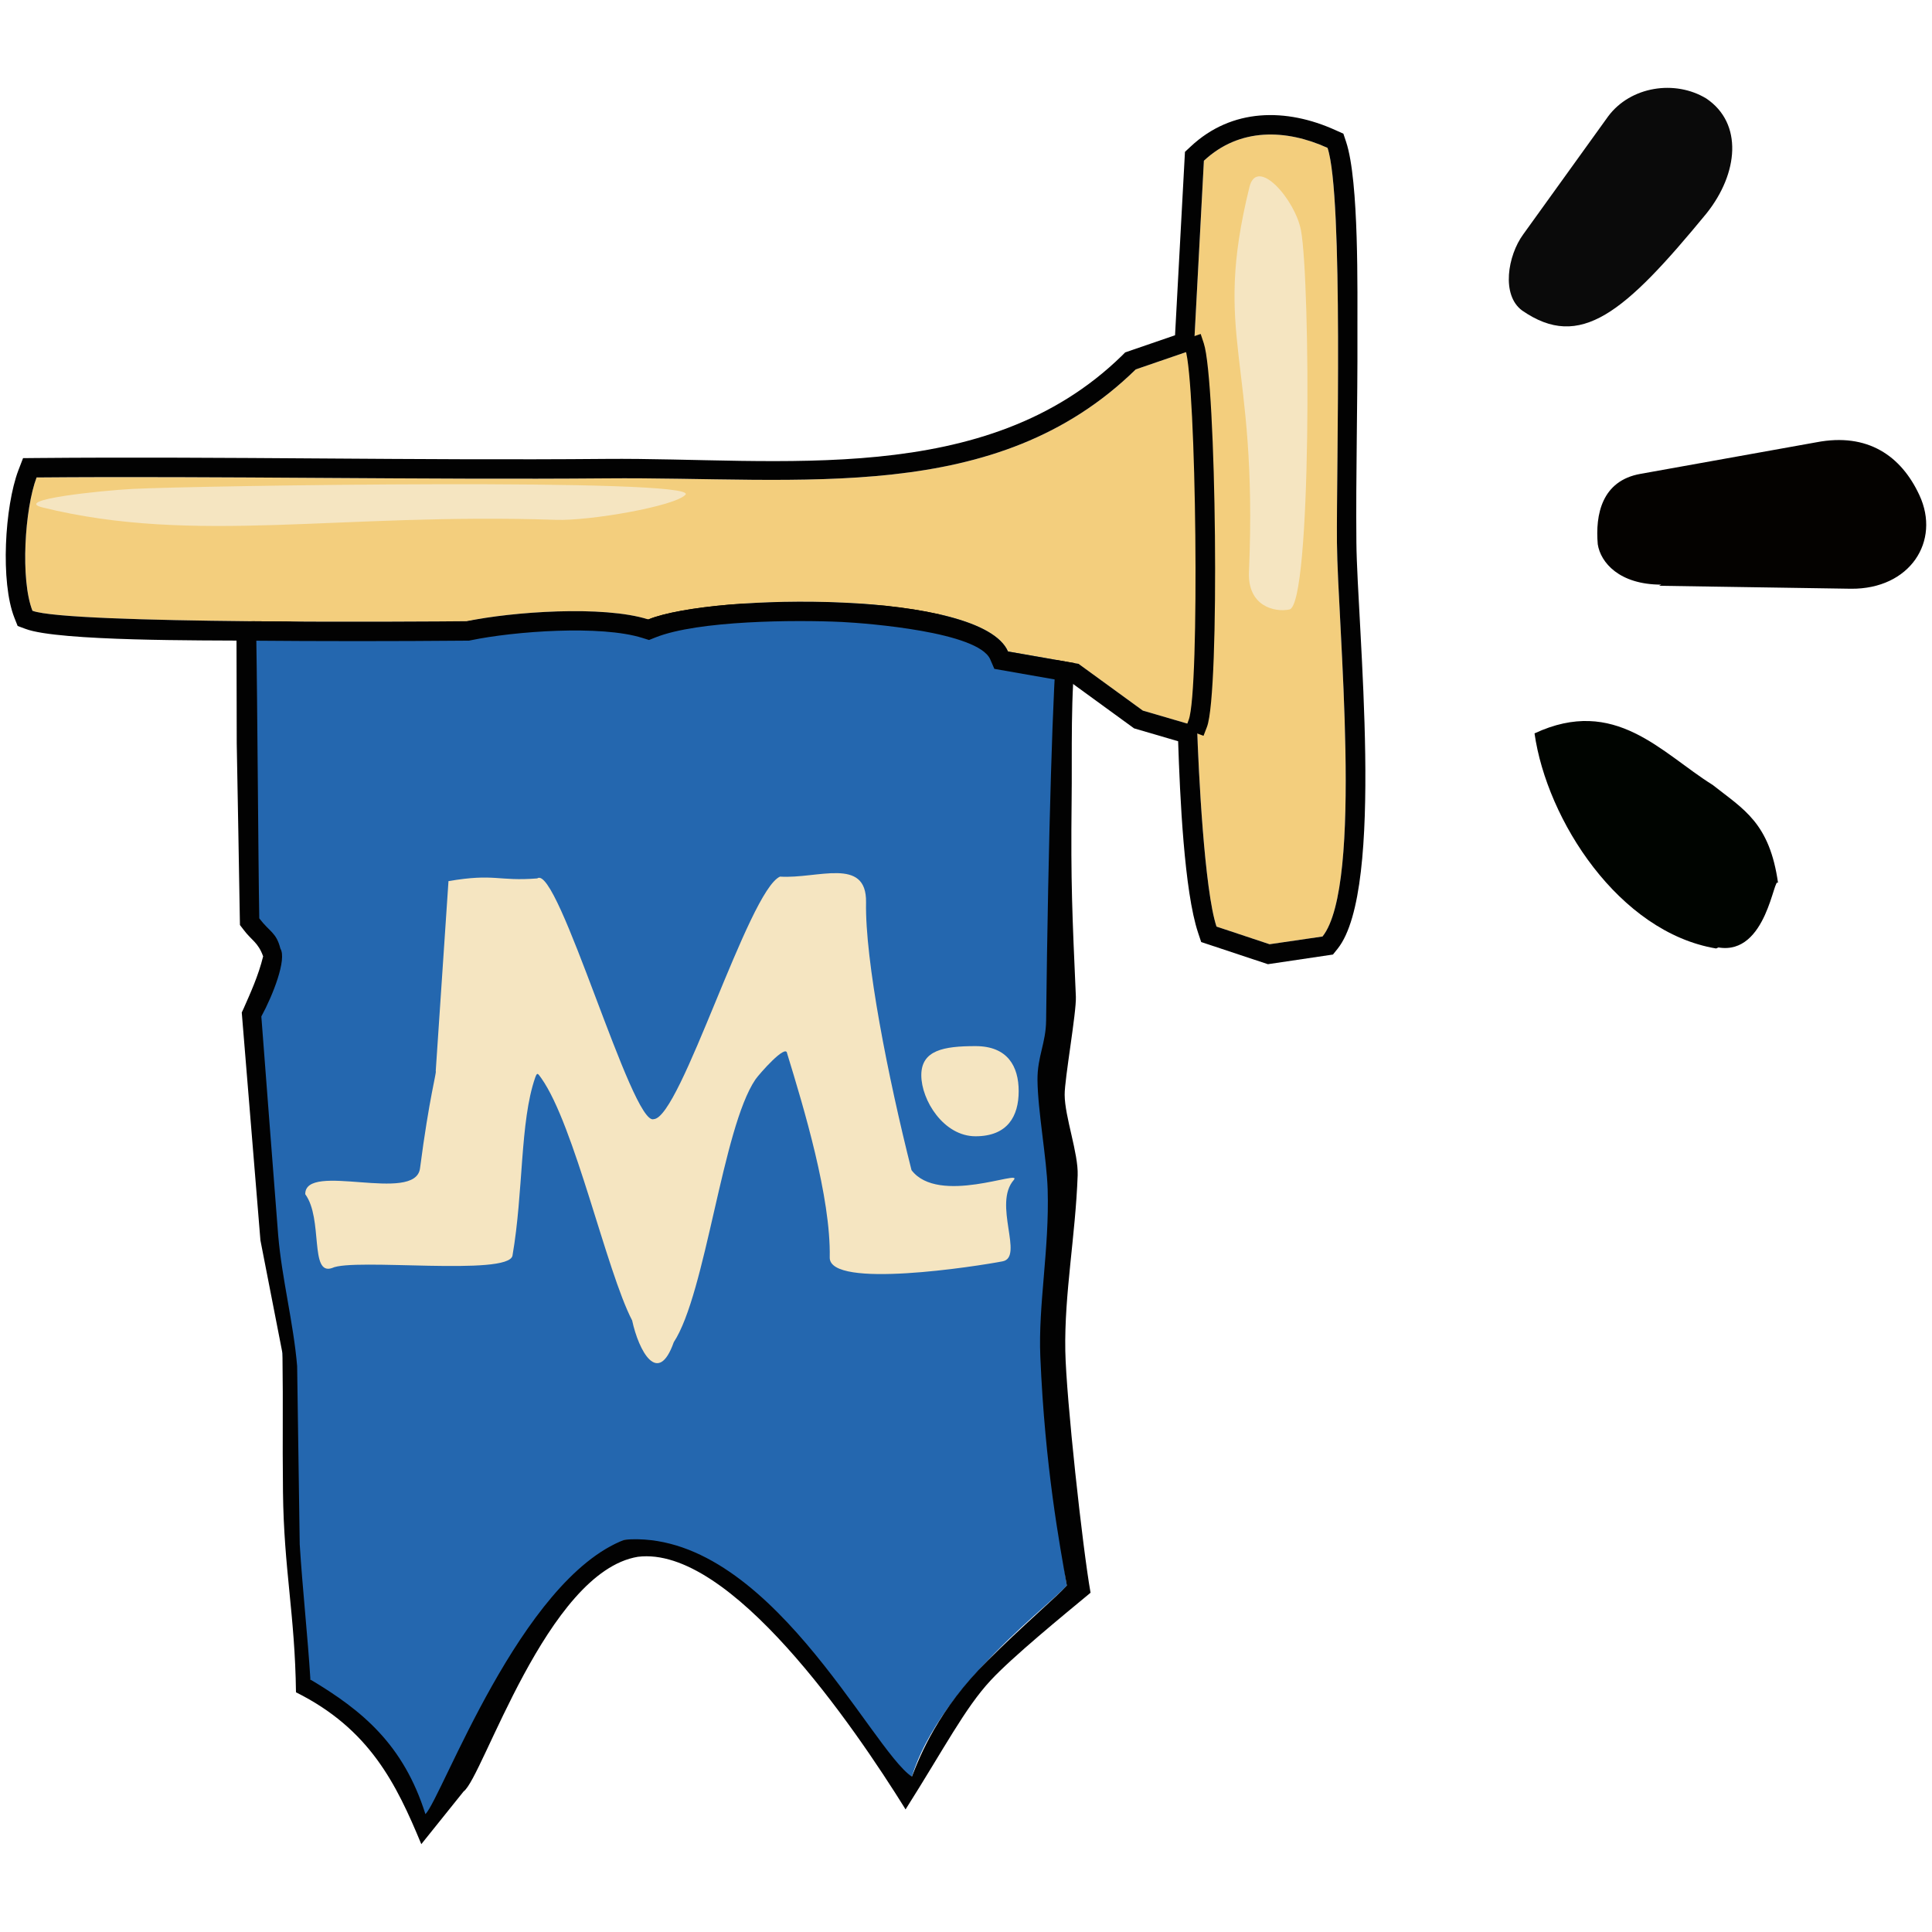
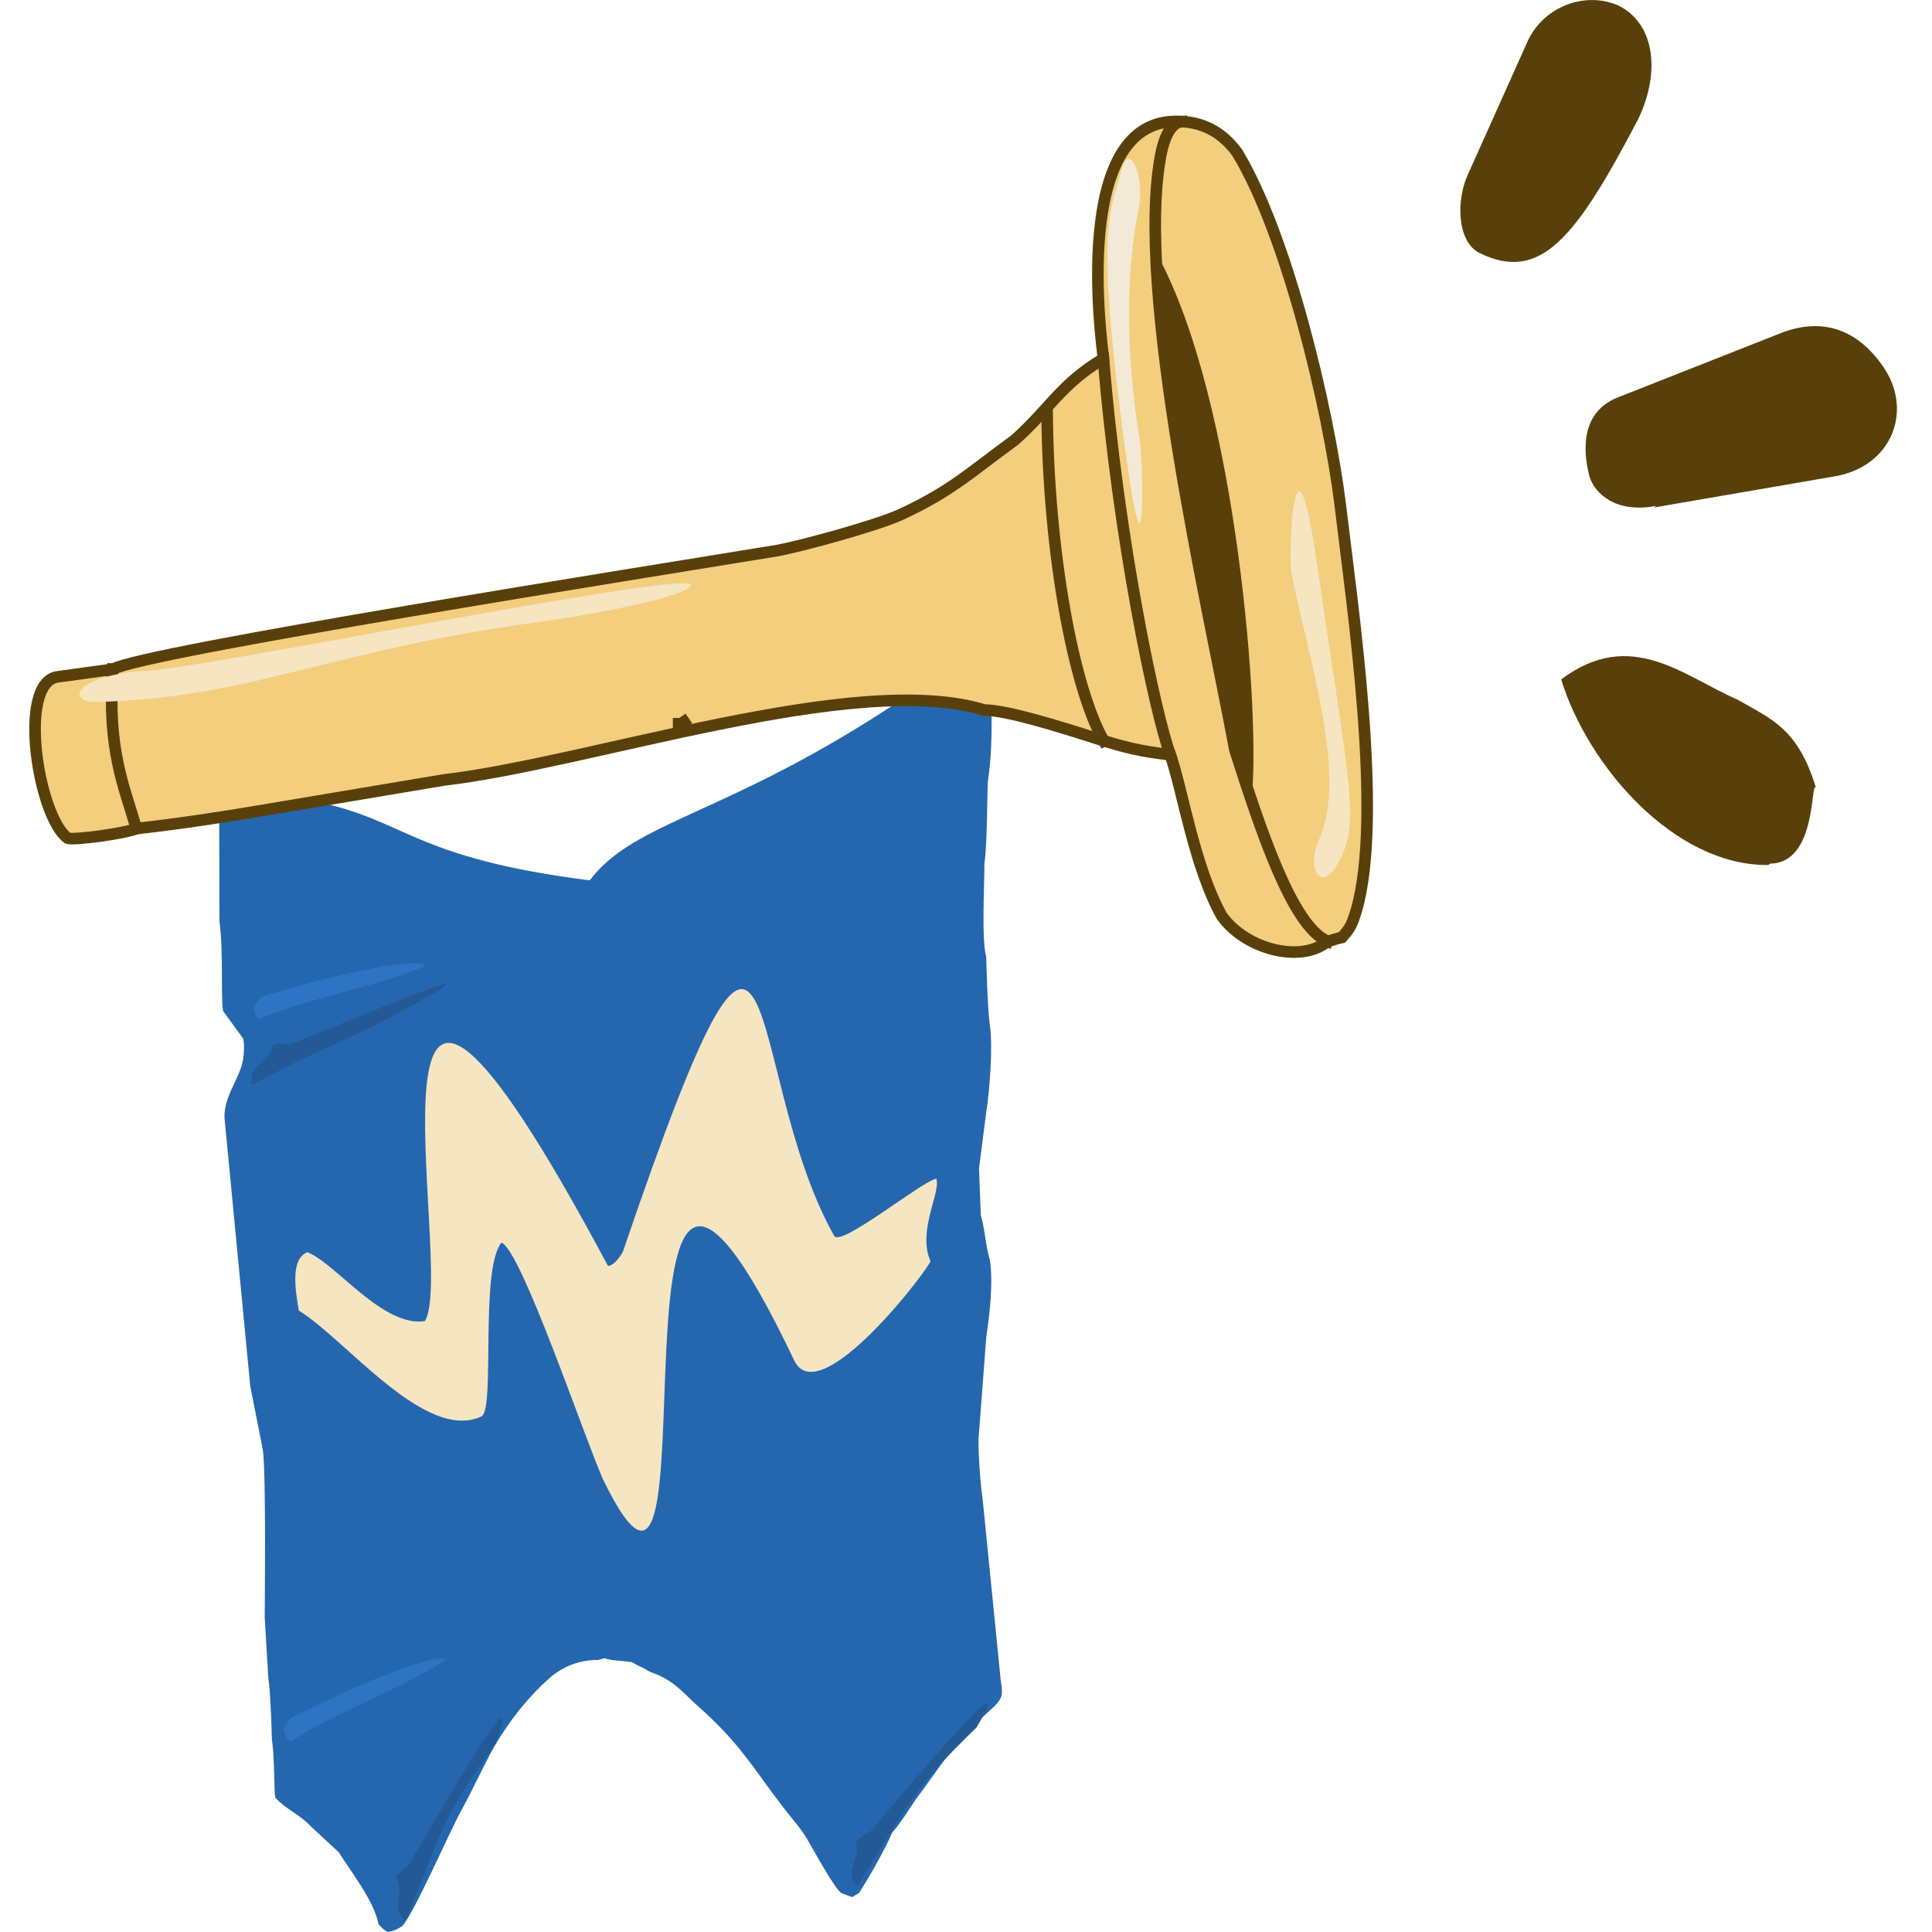
<svg xmlns="http://www.w3.org/2000/svg" xml:space="preserve" width="150px" height="150px" version="1.1" shape-rendering="geometricPrecision" text-rendering="geometricPrecision" image-rendering="optimizeQuality" fill-rule="evenodd" clip-rule="evenodd" viewBox="0 0 150 150">
-   <g id="Layer_x0020_3">
-     <path fill="#2467AF" d="M82.61 49.7c-1.04,-1.6 -6.36,-2.98 -10.65,-2.79 -5.86,0.27 -13.82,-1.27 -19.9,1.63 -3.93,-0.11 -7.39,-1.87 -12.78,0.09 -6.98,1.55 -14.4,-0.95 -20.11,0.43 0.09,4.43 0.28,17.91 0.36,22.34 0.85,1.13 1.82,0.58 2.01,1.97 -0.1,1.54 -0.75,3.17 -1.61,4.73l2.79 37.56c0.2,6.63 0.28,10.25 0.85,13.44 0.69,3.9 6.54,2.17 9.53,13.13 1.26,-1.27 9.43,-18.75 15.4,-22.69 9.4,0.9 18.46,13.69 21.81,20.94 0.55,-8.01 10.88,-15.54 12.52,-17.38 -1.89,-10.66 -0.95,-68.27 -0.22,-73.4z" />
-     <path fill="#020202" d="M82.09 49.95c-1.04,-1.6 -5.48,-2.41 -9.77,-2.22 -5.87,0.27 -15.62,-1.87 -21.7,1.03 -3.92,-0.11 -7,-1.75 -12.39,0.22 -6.98,1.55 -12.63,-0.68 -18.33,0.7 0.08,4.43 0.15,17.19 0.23,21.62 0.81,1.07 1.32,1.08 1.64,2.35 0.51,0.82 -0.57,3.6 -1.48,5.27 0.43,5.67 0.87,11.33 1.31,17 0.28,3.32 1.19,6.82 1.47,10.14l0.2 13.84c0.21,3.38 0.62,7.12 0.83,10.5 4.03,2.4 7.23,5.05 8.93,10.45 1.28,-1.29 7.38,-18.23 15.47,-21.31 11.07,-0.89 19.12,16.31 22.3,18.4 0.64,-1.67 2.06,-5.21 5.86,-8.99 2.66,-2.66 5.44,-5.03 6.17,-5.85 -0.56,-3.17 -1.7,-9.22 -2.06,-17.77 -0.17,-4.02 0.71,-8.36 0.57,-12.98 -0.07,-2.39 -0.77,-6.12 -0.79,-8.51 -0.01,-1.82 0.65,-2.83 0.67,-4.61 0.16,-14.01 0.55,-27.05 0.87,-29.28zm-31.76 -1.86c5.9,-2.74 16.63,0.31 21.92,-1.87 2.95,-0.13 9.32,0.15 11.11,2.92l0.3 0.47 -0.08 0.56c-0.49,3.47 -0.33,8.46 -0.38,12.03 -0.07,6.34 0.05,8.8 0.33,15.18 0.05,1.22 -0.88,6.4 -0.87,7.62 0.01,1.72 1.07,4.54 1.01,6.25 -0.17,4.72 -1.04,9.17 -0.96,13.63 0.07,3.68 1.34,15.29 1.96,18.78 -2.1,1.74 -6.1,5.01 -7.76,6.81 -1.99,2.14 -3.58,5.24 -6.6,10.01 -4.03,-6.47 -13.62,-20.51 -20.79,-19.61 -7.06,1.17 -12.04,17.16 -13.52,18.21l-3.29 4.1c-1.95,-4.71 -4.03,-8.95 -9.73,-11.79 -0.08,-6.07 -0.94,-9.51 -1.01,-15.56 -0.05,-4.64 0.02,-6.11 -0.04,-10.77l-1.71 -8.76 -1.45 -17.69 0.14 -0.3c0.51,-1.16 1.15,-2.54 1.52,-4.06 -0.39,-1.09 -0.91,-1.25 -1.5,-2.04l-0.3 -0.39 -0.01 -0.48c-0.08,-4.55 -0.15,-9.08 -0.24,-13.62l-0.02 -9.21 1.18 -0.29c1.25,-0.3 9.46,0.83 16.8,-0.01 6.28,-0.85 9.69,-0.65 13.99,-0.12z" />
+   <g id="Layer_x0020_3" visibility="hidden">
    <g>
-       <path fill="#040200" fill-rule="nonzero" d="M128.98 45.39c-3.26,0 -4.71,-1.72 -4.93,-3.13 -0.2,-2.3 0.31,-4.94 3.32,-5.47l13.65 -2.45c3.99,-0.77 6.59,1.06 8,4.1 1.67,3.58 -0.73,7.31 -5.31,7.27l-14.9 -0.23 0.17 -0.09z" />
-       <path fill="#000400" fill-rule="nonzero" d="M133.24 73.64c-7.55,-1.26 -13.14,-9.97 -14.1,-16.7 6.26,-2.92 9.84,1.51 13.83,4 2.42,1.91 4.42,2.94 5.08,7.63 -0.33,-0.71 -0.85,5.62 -4.63,4.99l-0.18 0.08z" />
-       <path fill="#0A0A0A" fill-rule="nonzero" d="M132.5 16.56c-6.38,7.76 -9.81,10.67 -14.32,7.55 -1.64,-1.2 -1.12,-4.27 0.08,-5.91l6.6 -9.17c1.74,-2.33 5.19,-2.86 7.62,-1.38 2.86,1.93 2.49,5.81 0.02,8.91l0 0z" />
-     </g>
-     <g>
-       <path fill="#F3CE7D" d="M36.25 48.23c3.48,-0.73 10.57,-1.25 14.08,-0.14 5.12,-2.04 25.86,-2.27 27.93,2.49l5.48 0.96 4.99 3.63 4.21 1.23c0.11,3.47 0.57,12.72 1.51,15.54l4.12 1.37 4.11 -0.6c3.2,-4.03 1.17,-24.26 1.12,-30.58 -0.05,-5.66 0.52,-26.92 -0.73,-30.65 -3.22,-1.46 -6.83,-1.59 -9.6,1l-0.78 14.65 -4.51 1.55c-10.85,10.61 -25.83,8.32 -41.15,8.46 -13.88,0.12 -30.32,-0.19 -44.19,-0.07 -0.92,2.43 -1.27,7.93 -0.32,10.35 2.79,1.05 30.59,0.84 33.73,0.81z" />
-       <path fill="#F5E5C1" d="M101.01 17.9c-0.45,-2.42 -3.41,-5.78 -4,-3.39 -2.92,11.85 0.67,13.09 -0.04,29.9 -0.11,2.63 1.95,3.15 3.14,2.91 1.74,-0.36 1.63,-25.48 0.9,-29.42z" />
-       <path fill="#F5E5C1" d="M10.28 37.96c-2.47,0.13 -9.37,0.85 -6.97,1.44 11.84,2.92 23.02,0.39 39.86,0.96 2.63,0.09 9.24,-1.06 10.05,-1.95 1.19,-1.32 -38.12,-0.7 -42.94,-0.45z" />
-       <path fill="#020202" d="M36.25 48.23c3.48,-0.73 10.57,-1.25 14.08,-0.14 5.12,-2.04 25.86,-2.27 27.93,2.49l5.48 0.96 4.99 3.63 4.21 1.23c0.11,3.47 0.57,12.72 1.51,15.54l4.12 1.37 4.11 -0.6c3.2,-4.03 1.17,-24.26 1.12,-30.58 -0.05,-5.66 0.52,-26.92 -0.73,-30.65 -3.22,-1.46 -6.83,-1.59 -9.6,1l-0.78 14.65 -4.51 1.55c-10.85,10.61 -25.83,8.32 -41.15,8.46 -13.88,0.12 -30.32,-0.19 -44.19,-0.07 -0.92,2.43 -1.27,7.93 -0.32,10.35 2.79,1.05 30.59,0.84 33.73,0.81zm54.98 -22.2l0.77 -14.24 0.44 -0.41c3.2,-3 7.43,-3.01 11.26,-1.27l0.6 0.27 0.21 0.63c1.02,3.07 0.87,11.64 0.88,15.07 0.02,5.34 -0.13,10.7 -0.08,16.04 0.06,6.49 2.25,26.87 -1.45,31.53l-0.37 0.46 -5.05 0.75 -5.18 -1.72 -0.24 -0.72c-1.08,-3.23 -1.41,-10.61 -1.55,-14.87l-3.42 -1 -4.92 -3.58 -5.93 -1.04 -0.32 -0.74c-0.93,-2.13 -9.52,-2.8 -11.51,-2.9 -3.66,-0.17 -11.17,-0.12 -14.48,1.2l-0.5 0.2 -0.51 -0.16c-3.23,-1.02 -9.96,-0.52 -13.32,0.18l-0.15 0.03 -0.15 0c-5.67,0.05 -11.35,0.05 -17.02,0 -3.13,-0.03 -14.68,0.06 -17.25,-0.91l-0.62 -0.23 -0.25 -0.63c-1.1,-2.78 -0.75,-8.65 0.3,-11.44l0.37 -0.96 1.04 -0.01c14.72,-0.13 29.46,0.2 44.19,0.07 13.51,-0.12 29.51,2.33 40.1,-8.03l0.24 -0.24 3.87 -1.33z" />
-       <path fill="#020202" d="M92.29 55.89c0.87,-2.28 0.59,-26.22 -0.26,-28.76l-0.24 -0.72 1.43 -0.48 0.24 0.72c0.97,2.9 1.26,27.11 0.25,29.78l-0.27 0.7 -1.41 -0.53 0.26 -0.71z" />
+       <g>
+         <path fill="#F3CE7D" d="M36.49 58.61c3.32,-1.3 10.22,-2.97 13.87,-2.47 4.71,-2.85 25.13,-6.5 27.96,-2.14l5.56 0.03 5.52 2.77 4.36 0.51c0.68,3.4 2.65,12.45 4.05,15.08l4.29 0.67 3.95 -1.27c2.49,-4.5 -2.85,-24.12 -3.94,-30.35 -0.99,-5.57 -3.93,-26.63 -5.77,-30.1 -3.43,-0.91 -7,-0.44 -9.31,2.57l1.64 14.58 -4.19 2.27c-8.94,12.25 -24.1,12.47 -39.18,15.13 -13.67,2.41 -29.94,4.82 -43.6,7.22 -0.51,2.55 0.06,8.04 1.4,10.27 2.91,0.57 30.3,-4.22 33.39,-4.77z" />
+         <path fill="#F5E5C1" d="M95.36 18c-0.84,-2.31 -4.32,-5.13 -4.51,-2.67 -0.91,12.16 2.83,12.79 4.9,29.49 0.33,2.61 2.44,2.79 3.58,2.35 1.65,-0.64 -2.6,-25.4 -3.97,-29.17z" />
+         <path fill="#F5E5C1" d="M9.18 52.76c-2.41,0.54 -9.1,2.4 -6.63,2.58 12.16,0.92 22.77,-3.41 39.47,-5.63 2.61,-0.35 8.94,-2.57 9.59,-3.59 0.96,-1.49 -37.71,5.6 -42.43,6.64z" />
+         <path fill="#020202" d="M36.49 58.61c3.32,-1.3 10.22,-2.97 13.87,-2.47 4.71,-2.85 25.13,-6.5 27.96,-2.14l5.56 0.03 5.52 2.77 4.36 0.51c0.68,3.4 2.65,12.45 4.05,15.08l4.29 0.67 3.95 -1.27c2.49,-4.5 -2.85,-24.12 -3.94,-30.35 -0.99,-5.57 -3.93,-26.63 -5.77,-30.1 -3.43,-0.91 -7,-0.44 -9.31,2.57l1.64 14.58 -4.19 2.27c-8.94,12.25 -24.1,12.47 -39.18,15.13 -13.67,2.41 -29.94,4.82 -43.6,7.22 -0.51,2.55 0.06,8.04 1.4,10.27 2.91,0.57 30.3,-4.22 33.39,-4.77zm50.57 -30.97l-1.6 -14.17 0.37 -0.48c2.67,-3.49 6.83,-4.19 10.89,-3.11l0.64 0.17 0.31 0.58c1.52,2.86 2.79,11.34 3.36,14.72 0.9,5.27 1.64,10.58 2.57,15.83 1.13,6.39 6.66,26.14 3.77,31.34l-0.29 0.52 -4.86 1.57 -5.38 -0.84 -0.36 -0.67c-1.6,-3.01 -3.14,-10.23 -3.99,-14.41l-3.53 -0.43 -5.44 -2.72 -6.03 -0.04 -0.44 -0.68c-1.27,-1.95 -9.85,-1.19 -11.83,-0.95 -3.63,0.43 -11.03,1.72 -14.07,3.57l-0.47 0.27 -0.53 -0.07c-3.36,-0.47 -9.91,1.13 -13.11,2.38l-0.14 0.05 -0.15 0.03c-5.58,0.99 -11.18,1.92 -16.79,2.8 -3.08,0.49 -14.46,2.49 -17.15,1.96l-0.66 -0.13 -0.35 -0.57c-1.54,-2.57 -2.17,-8.42 -1.59,-11.34l0.21 -1.01 1.02 -0.18c14.5,-2.56 29.09,-4.66 43.59,-7.22 13.31,-2.35 29.5,-2.58 38.23,-14.54l0.2 -0.28 3.6 -1.95z" />
+         <path fill="#020202" d="M93.04 56.92c0.47,-2.4 -3.75,-25.96 -5.01,-28.33l-0.36 -0.66 1.33 -0.72 0.36 0.67c1.44,2.7 5.71,26.54 5.16,29.33l-0.15 0.74 -1.48 -0.29 0.15 -0.74z" />
+       </g>
+       <path fill="#2467AF" d="M79.17 55.51c-1.04,-1.6 -6.36,-2.97 -10.64,-2.79 -5.87,0.27 -12.45,1.22 -18.53,4.12 -3.93,-0.11 -8.47,0.5 -13.87,2.46 -6.98,1.55 -14.32,2 -20.03,3.38 0.09,4.43 -0.09,10.1 0,14.53 0.85,1.13 1.81,0.59 2,1.97 -0.09,1.54 -0.75,3.17 -1.61,4.74l2.79 37.55c0.21,6.63 0.28,10.25 0.85,13.44 0.69,3.9 6.54,2.17 9.53,13.14 1.26,-1.28 9.43,-18.76 15.4,-22.69 9.4,0.89 18.46,13.68 21.82,20.94 0.54,-8.01 10.87,-15.54 12.51,-17.39 -1.88,-10.66 -0.94,-68.26 -0.22,-73.4z" />
+       <path fill="#020202" d="M78.65 55.77c-1.03,-1.6 -5.48,-2.42 -9.77,-2.23 -5.86,0.27 -12.44,1.21 -18.52,4.11 -3.93,-0.11 -8.48,0.51 -13.87,2.47 -6.98,1.55 -14.32,2 -20.03,3.37 0.08,4.43 0.15,9.2 0.24,13.63 0.81,1.07 1.32,1.07 1.63,2.34 0.51,0.83 -0.57,3.6 -1.48,5.27 0.44,5.67 0.88,11.34 1.31,17.01 0.28,3.31 1.19,6.82 1.47,10.13l0.21 13.84c0.2,3.39 0.62,7.12 0.82,10.5 4.04,2.4 7.24,5.05 8.93,10.45 1.28,-1.29 7.39,-18.23 15.47,-21.3 11.07,-0.9 19.12,16.3 22.3,18.39 0.64,-1.67 2.07,-5.21 5.86,-8.99 2.66,-2.65 5.44,-5.03 6.17,-5.85 -0.56,-3.17 -1.7,-9.22 -2.05,-17.77 -0.18,-4.01 0.7,-8.36 0.57,-12.97 -0.07,-2.39 -0.78,-6.12 -0.8,-8.51 0,-1.82 0.66,-2.84 0.68,-4.62 0.16,-14 0.55,-27.05 0.86,-29.27zm-42.58 2.9c4.5,-1.64 9.17,-2.61 13.97,-2.53 5.89,-2.74 12.33,-3.81 18.78,-4.11 2.95,-0.12 9.31,0.16 11.1,2.92l0.31 0.48 -0.08 0.55c-0.49,3.48 -0.34,8.47 -0.38,12.03 -0.08,6.34 0.04,8.8 0.32,15.18 0.05,1.22 -0.88,6.41 -0.87,7.62 0.01,1.73 1.07,4.54 1.01,6.25 -0.17,4.73 -1.03,9.17 -0.96,13.63 0.07,3.68 1.35,15.3 1.97,18.78 -2.11,1.74 -6.1,5.02 -7.76,6.81 -1.99,2.14 -3.58,5.25 -6.6,10.02 -4.03,-6.47 -13.62,-20.52 -20.8,-19.62 -7.06,1.18 -12.04,17.16 -13.52,18.21l-3.29 4.1c-1.94,-4.71 -4.03,-8.94 -9.72,-11.79 -0.09,-6.06 -0.95,-9.51 -1.01,-15.56 -0.06,-4.64 0.01,-6.1 -0.05,-10.76l-1.71 -8.77 -1.45 -17.68 0.14 -0.31c0.51,-1.16 1.15,-2.53 1.53,-4.06 -0.4,-1.09 -0.91,-1.25 -1.51,-2.04l-0.3 -0.39 -0.01 -0.48c-0.08,-4.54 -0.15,-9.08 -0.23,-13.62l-0.03 -1.21 1.18 -0.29c6.51,-1.57 13.38,-1.91 19.97,-3.36z" />
+       <path fill="#F5E5C1" d="M39.21 78.2c-3.07,0.25 -3.26,-0.41 -6.9,0.22l-0.99 14.75c0.09,0.04 -0.49,2.02 -1.21,7.54 -0.37,2.78 -8.95,-0.56 -8.91,2.01 1.39,1.91 0.32,6.34 2.08,5.74 1.63,-0.81 13.72,0.65 14,-0.98 0.86,-4.97 0.58,-10.36 1.76,-13.8 0.16,-0.44 0.21,-0.34 0.47,0.02 2.59,3.66 5.06,14.97 7.06,18.82 0.51,2.38 2.01,5.16 3.24,1.69 2.5,-3.82 3.77,-16.61 6.34,-20.4 0.28,-0.42 2.37,-2.79 2.46,-2.03 1.28,4.21 3.4,11.17 3.3,15.85 -0.05,2.5 11.52,0.67 13.42,0.31 1.7,-0.33 -0.77,-4.46 0.88,-6.34 0.66,-0.82 -5.86,2 -7.94,-0.74 -1.83,-7.21 -3.63,-16.31 -3.53,-20.81 0.04,-3.55 -3.78,-1.8 -6.69,-1.98 -2.45,1.09 -7.7,18.7 -9.79,18.82 -1.69,0.62 -7.46,-19.89 -9.05,-18.69z" />
+       <path fill="#F5E5C1" d="M73.13 90.83c2.49,0 3.35,1.57 3.35,3.51 0,1.93 -0.86,3.5 -3.35,3.5 -2.49,0 -4.21,-2.81 -4.21,-4.75 0,-1.93 1.72,-2.26 4.21,-2.26z" />
    </g>
  </g>
-   <g id="Layer_x0020_2">
-     <path fill="#F5E5C1" d="M41.71 68.2c-3.07,0.24 -3.26,-0.41 -6.89,0.21l-0.99 14.75c0.09,0.05 -0.5,2.02 -1.22,7.55 -0.36,2.77 -8.95,-0.56 -8.91,2.01 1.4,1.91 0.32,6.34 2.08,5.73 1.63,-0.81 13.73,0.66 14.01,-0.97 0.86,-4.98 0.57,-10.37 1.76,-13.81 0.16,-0.44 0.2,-0.34 0.47,0.03 2.59,3.65 5.06,14.97 7.06,18.82 0.51,2.37 2.01,5.15 3.23,1.69 2.5,-3.82 3.77,-16.61 6.34,-20.4 0.29,-0.42 2.38,-2.8 2.46,-2.03 1.29,4.21 3.4,11.17 3.31,15.85 -0.05,2.49 11.51,0.67 13.42,0.3 1.69,-0.32 -0.78,-4.46 0.88,-6.33 0.66,-0.82 -5.86,2 -7.95,-0.75 -1.82,-7.2 -3.62,-16.31 -3.53,-20.8 0.05,-3.56 -3.77,-1.8 -6.68,-1.99 -2.45,1.09 -7.7,18.71 -9.8,18.83 -1.68,0.62 -7.45,-19.89 -9.05,-18.69z" />
-     <path fill="#F5E5C1" d="M75.74 81.22c2.49,0 3.35,1.57 3.35,3.5 0,1.94 -0.86,3.5 -3.35,3.5 -2.48,0 -4.21,-2.81 -4.21,-4.74 0,-1.94 1.73,-2.26 4.21,-2.26z" />
+   <g id="Layer_x0020_4">
+     <g>
+       <path fill="#2467AF" d="M17.02 63.46c2.05,-0.32 3.95,-0.64 7.47,-1.23 7.15,1.46 7.49,4.37 21.3,6.12 3.55,-4.7 10.61,-4.98 24.11,-13.97 2.29,-0.16 4.98,0.37 7.09,0.9 0,1.96 -0.01,3.44 -0.28,5.28 -0.08,0.51 -0.03,4.77 -0.28,6.48 0,1.61 -0.23,6.02 0.14,7.24 0,0.03 0.09,3.98 0.28,5.28 0.25,1.71 -0.01,5.08 -0.28,6.79l-0.56 4.38 0.14 3.62c0.32,1.07 0.37,2.39 0.7,3.46 0.28,1.78 -0.02,4.25 -0.28,6.04l-0.56 7.39c-0.14,0.93 0.12,4.08 0.28,5.13l1.4 14.02c0.22,1.52 0.25,1.46 -1.68,3.17 -1.82,1.61 -3.57,4.4 -4.94,6.18 -0.46,0.73 -1.26,1.94 -1.82,2.57 -0.47,1.19 -1.83,3.52 -2.54,4.65l-0.55 0.33c-0.28,-0.11 -0.56,-0.2 -0.84,-0.31 -0.56,-0.39 -2.28,-3.57 -2.67,-4.22 -0.52,-0.87 -1.22,-1.63 -1.82,-2.41 -2.42,-3.16 -3.38,-4.99 -6.6,-7.85 -1.28,-1.13 -1.87,-2.05 -3.79,-2.71 -0.52,-0.34 -0.89,-0.44 -1.4,-0.75l-1.54 -0.16c-1.11,-0.19 -0.02,-0.2 -1.13,0 -1.32,0 -2.59,0.45 -3.65,1.36 -1.93,1.68 -3.69,4.02 -4.87,6.34 -0.67,1.29 -1.31,2.67 -2,3.92 -0.95,1.7 -3.73,8.13 -4.63,9.05 -0.49,0.3 -0.56,0.34 -1.13,0.45 -0.38,-0.25 -0.34,-0.22 -0.7,-0.6 -0.35,-1.82 -2.09,-4 -3.08,-5.58l-2.11 -1.96c-0.98,-1.04 -1.84,-1.26 -2.81,-2.27 -0.15,-0.35 -0.03,-2.87 -0.28,-4.52 0,-0.01 -0.08,-3.51 -0.28,-4.83l-0.28 -4.67c0,-0.04 0.12,-11.21 -0.14,-12.98l-0.98 -4.97 -1.97 -20.51c-0.26,-1.82 1.16,-3.32 1.41,-4.83 0.07,-0.42 0.13,-1.26 0,-1.66l-1.54 -2.11c-0.2,-0.66 0.03,-4.76 -0.29,-6.94l-0.02 -8.11z" />
+       <path fill="#F3CE7D" stroke="#59400B" stroke-width="0.9" stroke-linecap="square" stroke-miterlimit="22.926" d="M8.76 51.96c2.34,-1.36 41.81,-7.61 51.51,-9.2 2.08,-0.38 7.87,-1.98 9.68,-2.82 3.94,-1.83 5.32,-3.22 8.84,-5.78 2.68,-2.38 3.59,-4.36 6.88,-6.31 -0.18,-1.65 -2.43,-18.19 5.47,-18.42 1.66,-0.05 3.46,0.43 4.91,2.41 3.88,6.38 7.08,19.92 8,27.3 0.97,8.14 3.36,24.24 1.26,31.53 -0.32,0.98 -0.37,1.28 -1.12,2.11 -0.45,0.09 -0.68,0.21 -1.12,0.3 -1.96,1.69 -6.27,0.72 -8.21,-1.96 -2.16,-3.87 -3.07,-9.92 -4,-12.52 -2.26,-0.26 -3.54,-0.57 -5.68,-1.25 -3.05,-0.98 -7.05,-2.22 -8.75,-2.22 -9.99,-3.07 -30.62,4.11 -41.99,5.43l-13.47 2.26c-3.38,0.58 -6.97,1.13 -10.38,1.51 -0.9,0.39 -4.85,0.91 -5.33,0.75 -2.28,-1.65 -3.93,-11.95 -0.85,-12.52l4.35 -0.6z" />
+       <path fill="#59400B" d="M89.82 19.72c0.33,9.08 4.05,33.99 7.33,42.39 0.78,-5.78 -1.05,-30.98 -7.33,-42.39z" />
+       <path fill="none" stroke="#59400B" stroke-width="0.9" stroke-linecap="square" stroke-miterlimit="22.926" d="M53.11 56.03c-0.29,0.2 0.05,0.16 -0.42,0.16m50.38 16.89c-2.74,-1.18 -5.16,-8.53 -7.19,-14.85 -2.07,-11.1 -7.78,-35.59 -5.76,-46.18 0.12,-0.66 0.55,-2.52 1.62,-2.6" />
+       <path fill="none" stroke="#59400B" stroke-width="0.9" stroke-linecap="square" stroke-miterlimit="22.926" d="M8.76 51.96c-0.45,6.23 0.88,9.1 1.83,12.37" />
+       <path fill="#F5E5C1" d="M38.93 96.48c-1.7,2.09 -0.46,12.98 -1.55,13.49 -4.34,2.03 -10.49,-5.94 -14.18,-8.22 -0.34,-1.93 -0.58,-3.99 0.65,-4.53 2.15,0.79 5.87,5.85 9.13,5.35 2.55,-3.85 -6.88,-43.8 14.22,-4.29 0.44,0.01 0.95,-0.71 1.16,-1.1 12.76,-37.42 9.02,-14.36 16.41,-1.22 0.53,0.86 6.71,-4.18 7.92,-4.45 0.39,1.01 -1.49,4.06 -0.45,6.39 0.06,0.37 -8.62,11.84 -10.58,7.72 -16.38,-34.42 -5.16,29.24 -14.84,9.24 -1.46,-3.26 -6.36,-17.85 -7.89,-18.38z" />
+       <path fill="none" stroke="#59400B" stroke-width="0.9" stroke-linecap="square" stroke-miterlimit="22.926" d="M85.67 27.85c1.17,14.17 4.03,27.57 5.19,30.75" />
+       <path fill="none" stroke="#59400B" stroke-width="0.9" stroke-linecap="square" stroke-miterlimit="22.926" d="M81.3 32.24c0.1,10.58 2.02,21.11 4.39,25.27" />
+       <g>
+         <path fill="#59400B" fill-rule="nonzero" d="M128.57 39.28c-3.07,0.58 -4.73,-0.9 -5.17,-2.3 -0.58,-2.29 -0.53,-5.05 2.22,-6.13l12.47 -4.92c3.63,-1.5 6.39,-0.1 8.24,2.72 2.16,3.33 0.52,7.54 -3.81,8.32l-14.09 2.43 0.14 -0.12z" />
+         <path fill="#59400B" fill-rule="nonzero" d="M137.29 67.16c-7.34,0.07 -14.05,-7.76 -16.08,-14.41 5.42,-4.08 9.53,-0.23 13.71,1.58 2.6,1.51 4.66,2.19 6.07,6.83 -0.44,-0.67 0.12,5.85 -3.55,5.89l-0.15 0.11z" />
+         <path fill="#59400B" fill-rule="nonzero" d="M127.1 9.42c-4.74,9.01 -7.49,12.57 -12.26,10.21 -1.74,-0.91 -1.76,-4.12 -0.91,-6l4.7 -10.48c1.26,-2.67 4.43,-3.82 6.96,-2.75 3.02,1.44 3.32,5.43 1.51,9.03l0 -0.01z" />
+       </g>
+     </g>
+     <path fill="#F2EAD7" d="M88.41 16.17c0.48,-2.38 -0.71,-5.32 -1.34,-2.96 -0.9,3.37 -2.05,4.46 0.3,21.75 1.7,12.49 1.34,0.53 1.14,-0.65 -1.08,-6.53 -1.15,-12.95 -0.1,-18.14z" />
+     <path fill="#F5E5C1" d="M11.56 52.06c-5.89,0.33 -6.49,2.5 -4.04,2.44 12.07,-0.31 18.05,-4.05 34.62,-6.25 2.59,-0.34 10.88,-1.77 11.52,-2.78 0.95,-1.48 -37.32,6.32 -42.1,6.59z" />
+     <path fill="#235A96" d="M21.14 81.27c-0.12,1.03 -1.72,1.48 -1.58,2.46 0.03,0.21 -0.35,0.68 0.26,0.36 6.72,-3.54 6.44,-2.82 13.1,-6.53 6.69,-3.72 -7.79,2.58 -10.3,3.45 -0.36,0.12 -1.44,-0.12 -1.48,0.26z" />
+     <path fill="#2D75C2" d="M19.72 78.35c0,0.01 0.18,1.07 0.67,0.64 4.42,-1.7 7.93,-2.16 12.27,-3.84 1.3,-0.51 -1.65,-0.49 -4.24,0.15 -3.05,0.54 -5.14,1.28 -7.98,2.03 -0.32,0.21 -0.82,0.78 -0.72,1.02z" />
+     <path fill="#235A96" d="M66.44 143.13c0.41,0.95 -0.75,2.14 -0.14,2.91 0.13,0.17 0.04,0.77 0.41,0.19 4.04,-6.43 3.97,-7.13 9.09,-12.09 3.94,-6.55 -6.46,6.02 -8.21,8.02 -0.25,0.28 -1.3,0.62 -1.15,0.97z" />
+     <path fill="#2D75C2" d="M22.07 134.5c0,0.01 0.36,1.03 0.77,0.51 4.06,-2.43 7.44,-3.5 11.41,-5.91 1.2,-0.72 -1.71,-0.2 -4.15,0.89 -2.9,1.06 -4.83,2.14 -7.5,3.38 -0.28,0.26 -0.67,0.91 -0.53,1.13z" />
+     <path fill="#235A96" d="M30.81 145.84c0.57,0.87 -0.36,2.24 0.37,2.9 0.16,0.14 0.17,0.74 0.43,0.1 2.87,-7.03 2.68,-7.7 6.86,-13.47 2.74,-7.15 -5.32,7.04 -6.69,9.32 -0.2,0.32 -1.18,0.83 -0.97,1.15z" />
+     <path fill="#F5E5C1" d="M102.41 65.19c-1.03,2.29 0.14,4.16 1.43,1.91 1.84,-3.22 0.98,-5.57 -1.56,-23.15 -1.83,-12.7 -2.26,-0.73 -2.02,0.47 1.29,6.67 4.41,15.76 2.15,20.77z" />
  </g>
</svg>
